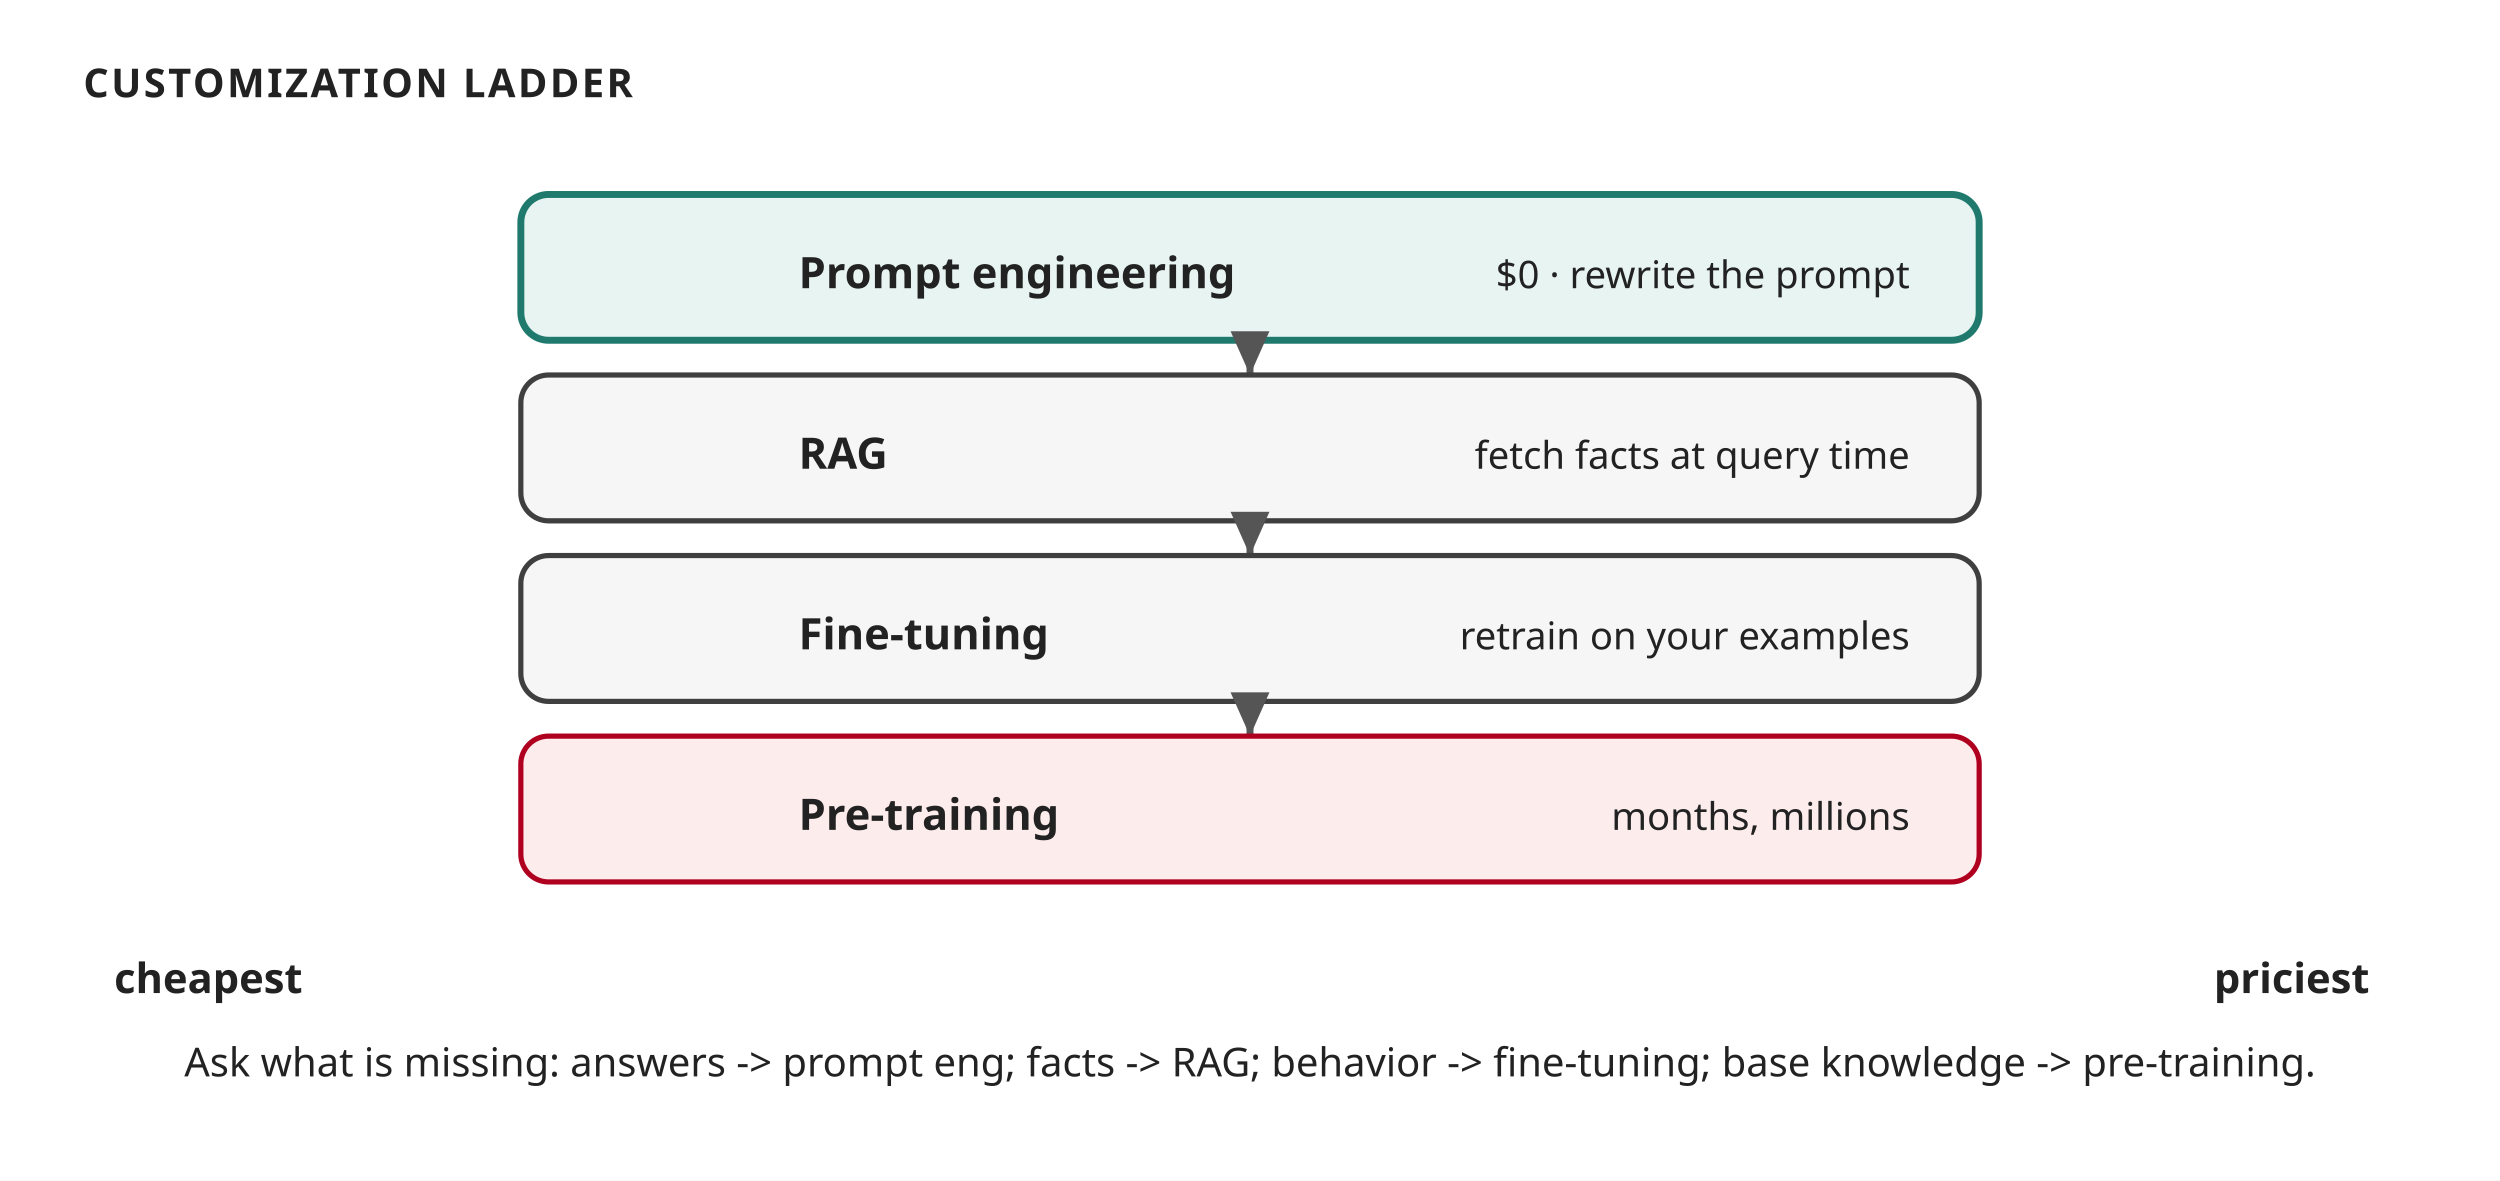
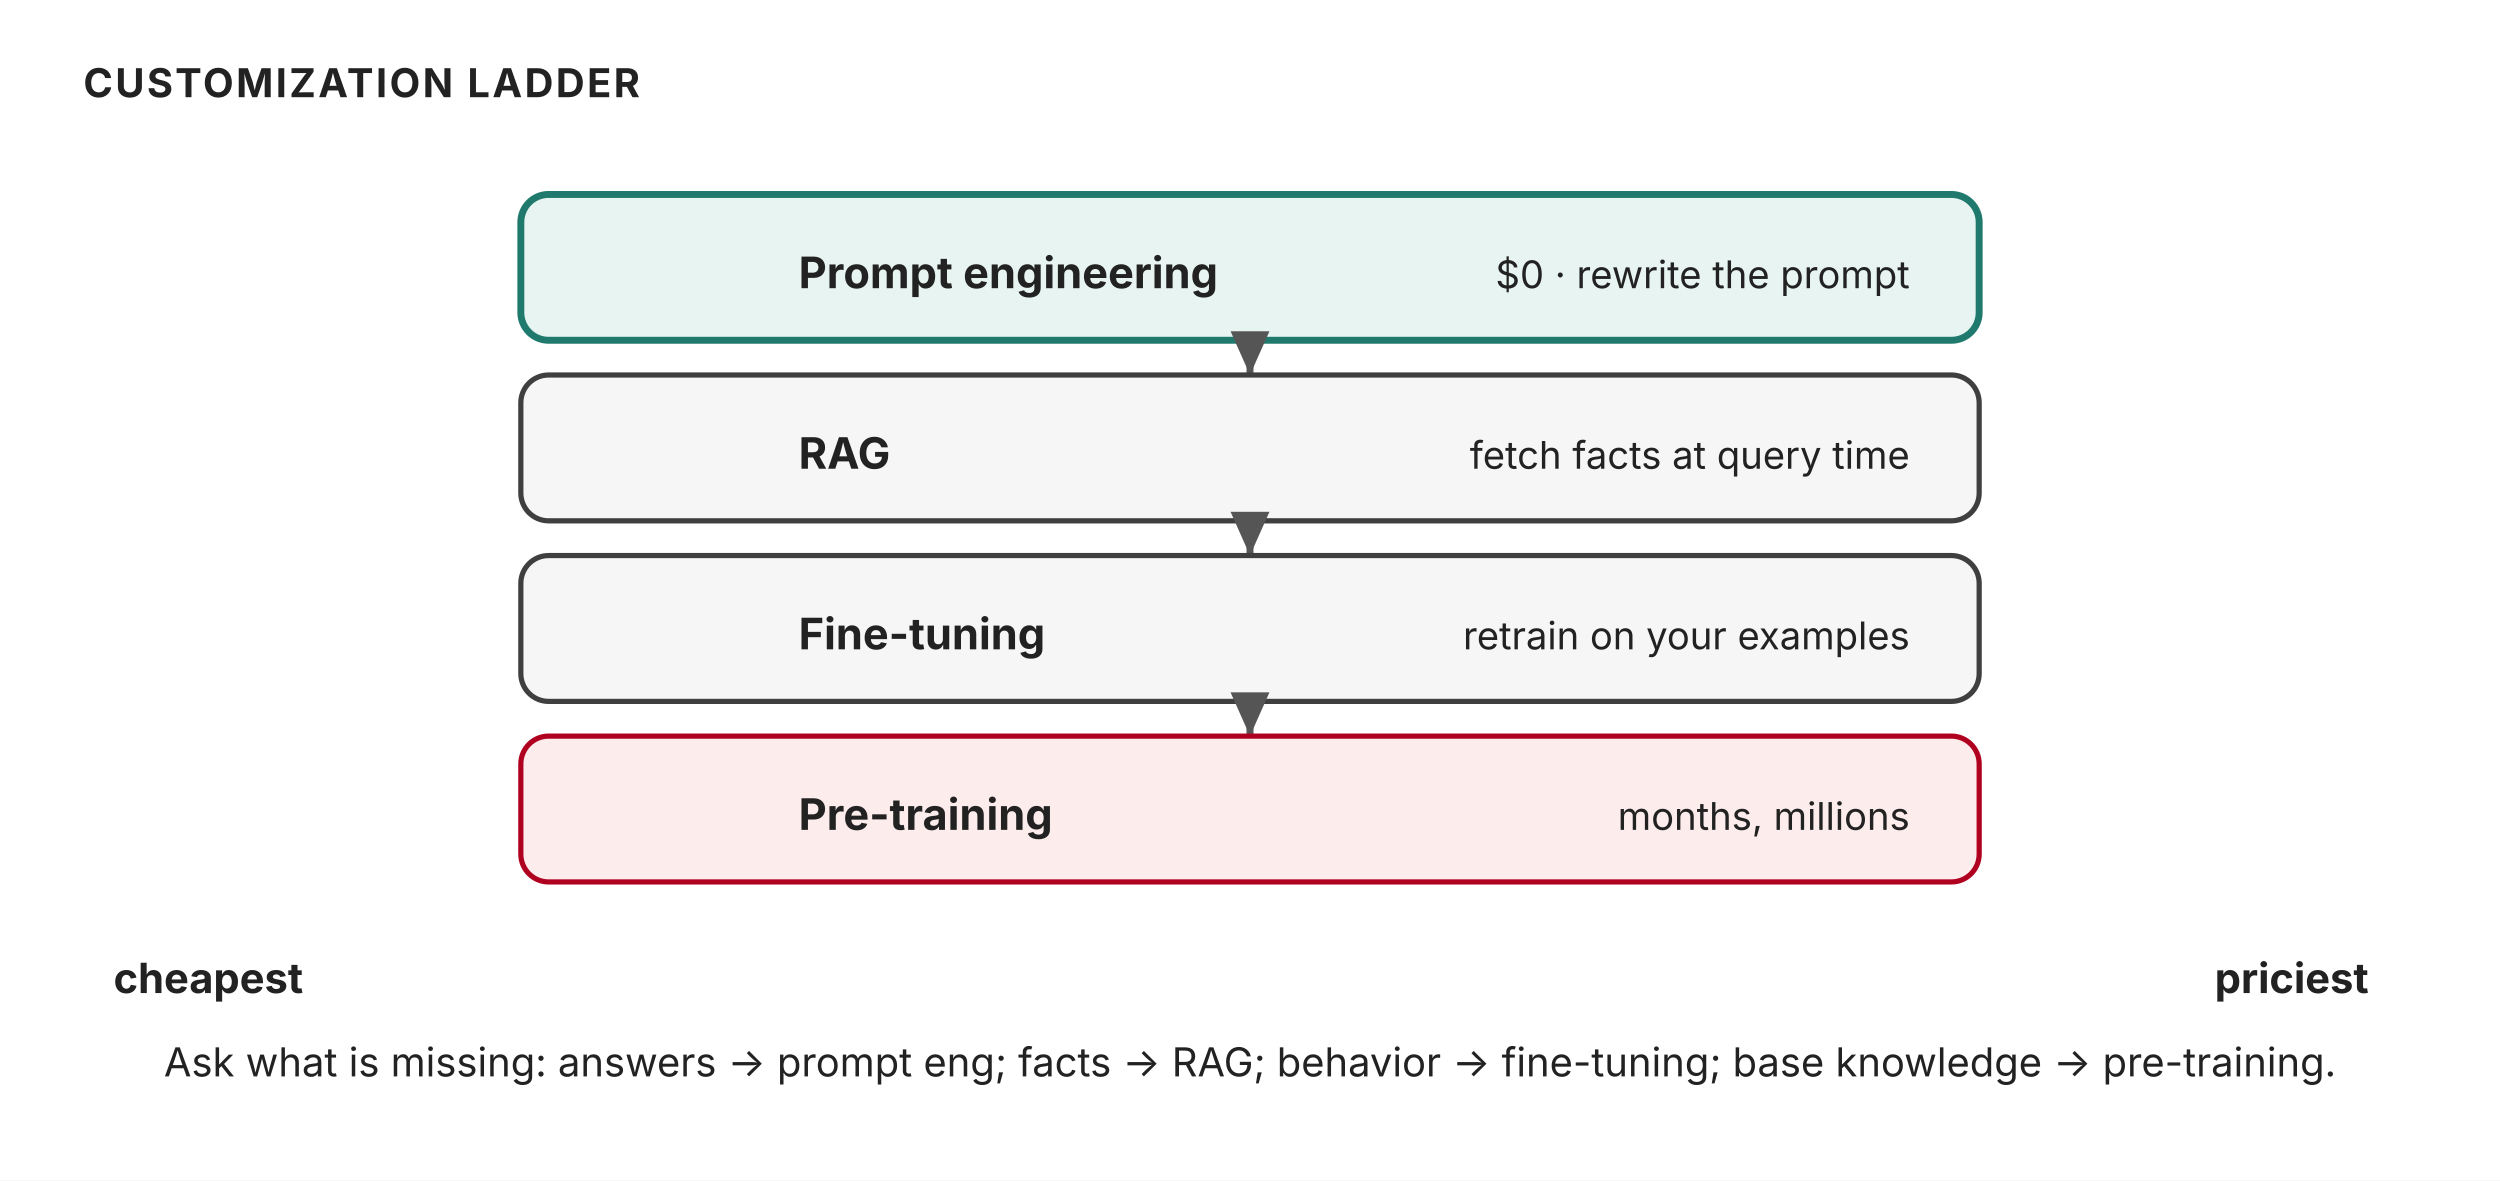
<svg xmlns="http://www.w3.org/2000/svg" width="720" height="340" viewBox="0 0 720 340" role="img" aria-label="Customization ladder cheapest first: prompt engineering is free, then RAG, fine-tuning, pre-training">
-   <style>text{font-family:'Trebuchet MS', Verdana, sans-serif;fill:#222222;}</style>
+   <style>text{font-family:"Anthropic Sans",Inter,"Source Sans 3","IBM Plex Sans",sans-serif;fill:#222222}</style>
  <rect width="720" height="340" fill="#ffffff" />
  <defs>
    <marker id="ar" viewBox="0 0 10 10" refX="9" refY="5" markerWidth="7" markerHeight="7" orient="auto-start-reverse">
      <path d="M 0 1 L 9 5 L 0 9 z" fill="#555555" />
    </marker>
    <marker id="arR" viewBox="0 0 10 10" refX="9" refY="5" markerWidth="7" markerHeight="7" orient="auto-start-reverse">
      <path d="M 0 1 L 9 5 L 0 9 z" fill="#b00020" />
    </marker>
  </defs>
  <text x="24" y="28" font-size="11.5" fill="#555555" text-anchor="start" font-weight="700" letter-spacing="0.06em">CUSTOMIZATION LADDER</text>
  <rect x="150" y="56" width="420" height="42" rx="8" fill="#e7f4f1" stroke="#1f7a6d" stroke-width="2" />
  <text x="230" y="83" font-size="12.5" fill="#222222" text-anchor="start" font-weight="700">Prompt engineering</text>
  <text x="550" y="83" font-size="11" fill="#555555" text-anchor="end">$0 · rewrite the prompt</text>
  <line x1="360" y1="98" x2="360" y2="108" stroke="#555555" stroke-width="2" marker-end="url(#ar)" />
  <rect x="150" y="108" width="420" height="42" rx="8" fill="#f6f6f6" stroke="#3f3f3f" stroke-width="1.5" />
  <text x="230" y="135" font-size="12.5" fill="#222222" text-anchor="start" font-weight="700">RAG</text>
  <text x="550" y="135" font-size="11" fill="#555555" text-anchor="end">fetch facts at query time</text>
  <line x1="360" y1="150" x2="360" y2="160" stroke="#555555" stroke-width="2" marker-end="url(#ar)" />
  <rect x="150" y="160" width="420" height="42" rx="8" fill="#f6f6f6" stroke="#3f3f3f" stroke-width="1.5" />
  <text x="230" y="187" font-size="12.5" fill="#222222" text-anchor="start" font-weight="700">Fine-tuning</text>
  <text x="550" y="187" font-size="11" fill="#555555" text-anchor="end">retrain on your examples</text>
  <line x1="360" y1="202" x2="360" y2="212" stroke="#555555" stroke-width="2" marker-end="url(#ar)" />
  <rect x="150" y="212" width="420" height="42" rx="8" fill="#fdecec" stroke="#b00020" stroke-width="1.5" />
  <text x="230" y="239" font-size="12.5" fill="#222222" text-anchor="start" font-weight="700">Pre-training</text>
  <text x="550" y="239" font-size="11" fill="#555555" text-anchor="end">months, millions</text>
  <text x="60" y="286" font-size="12" fill="#1f7a6d" text-anchor="middle" font-weight="700">cheapest</text>
  <text x="660" y="286" font-size="12" fill="#b00020" text-anchor="middle" font-weight="700">priciest</text>
  <text x="360" y="310" font-size="11.5" fill="#555555" text-anchor="middle">Ask what is missing: answers -&gt; prompt eng; facts -&gt; RAG; behavior -&gt; fine-tuning; base knowledge -&gt; pre-training.</text>
</svg>
